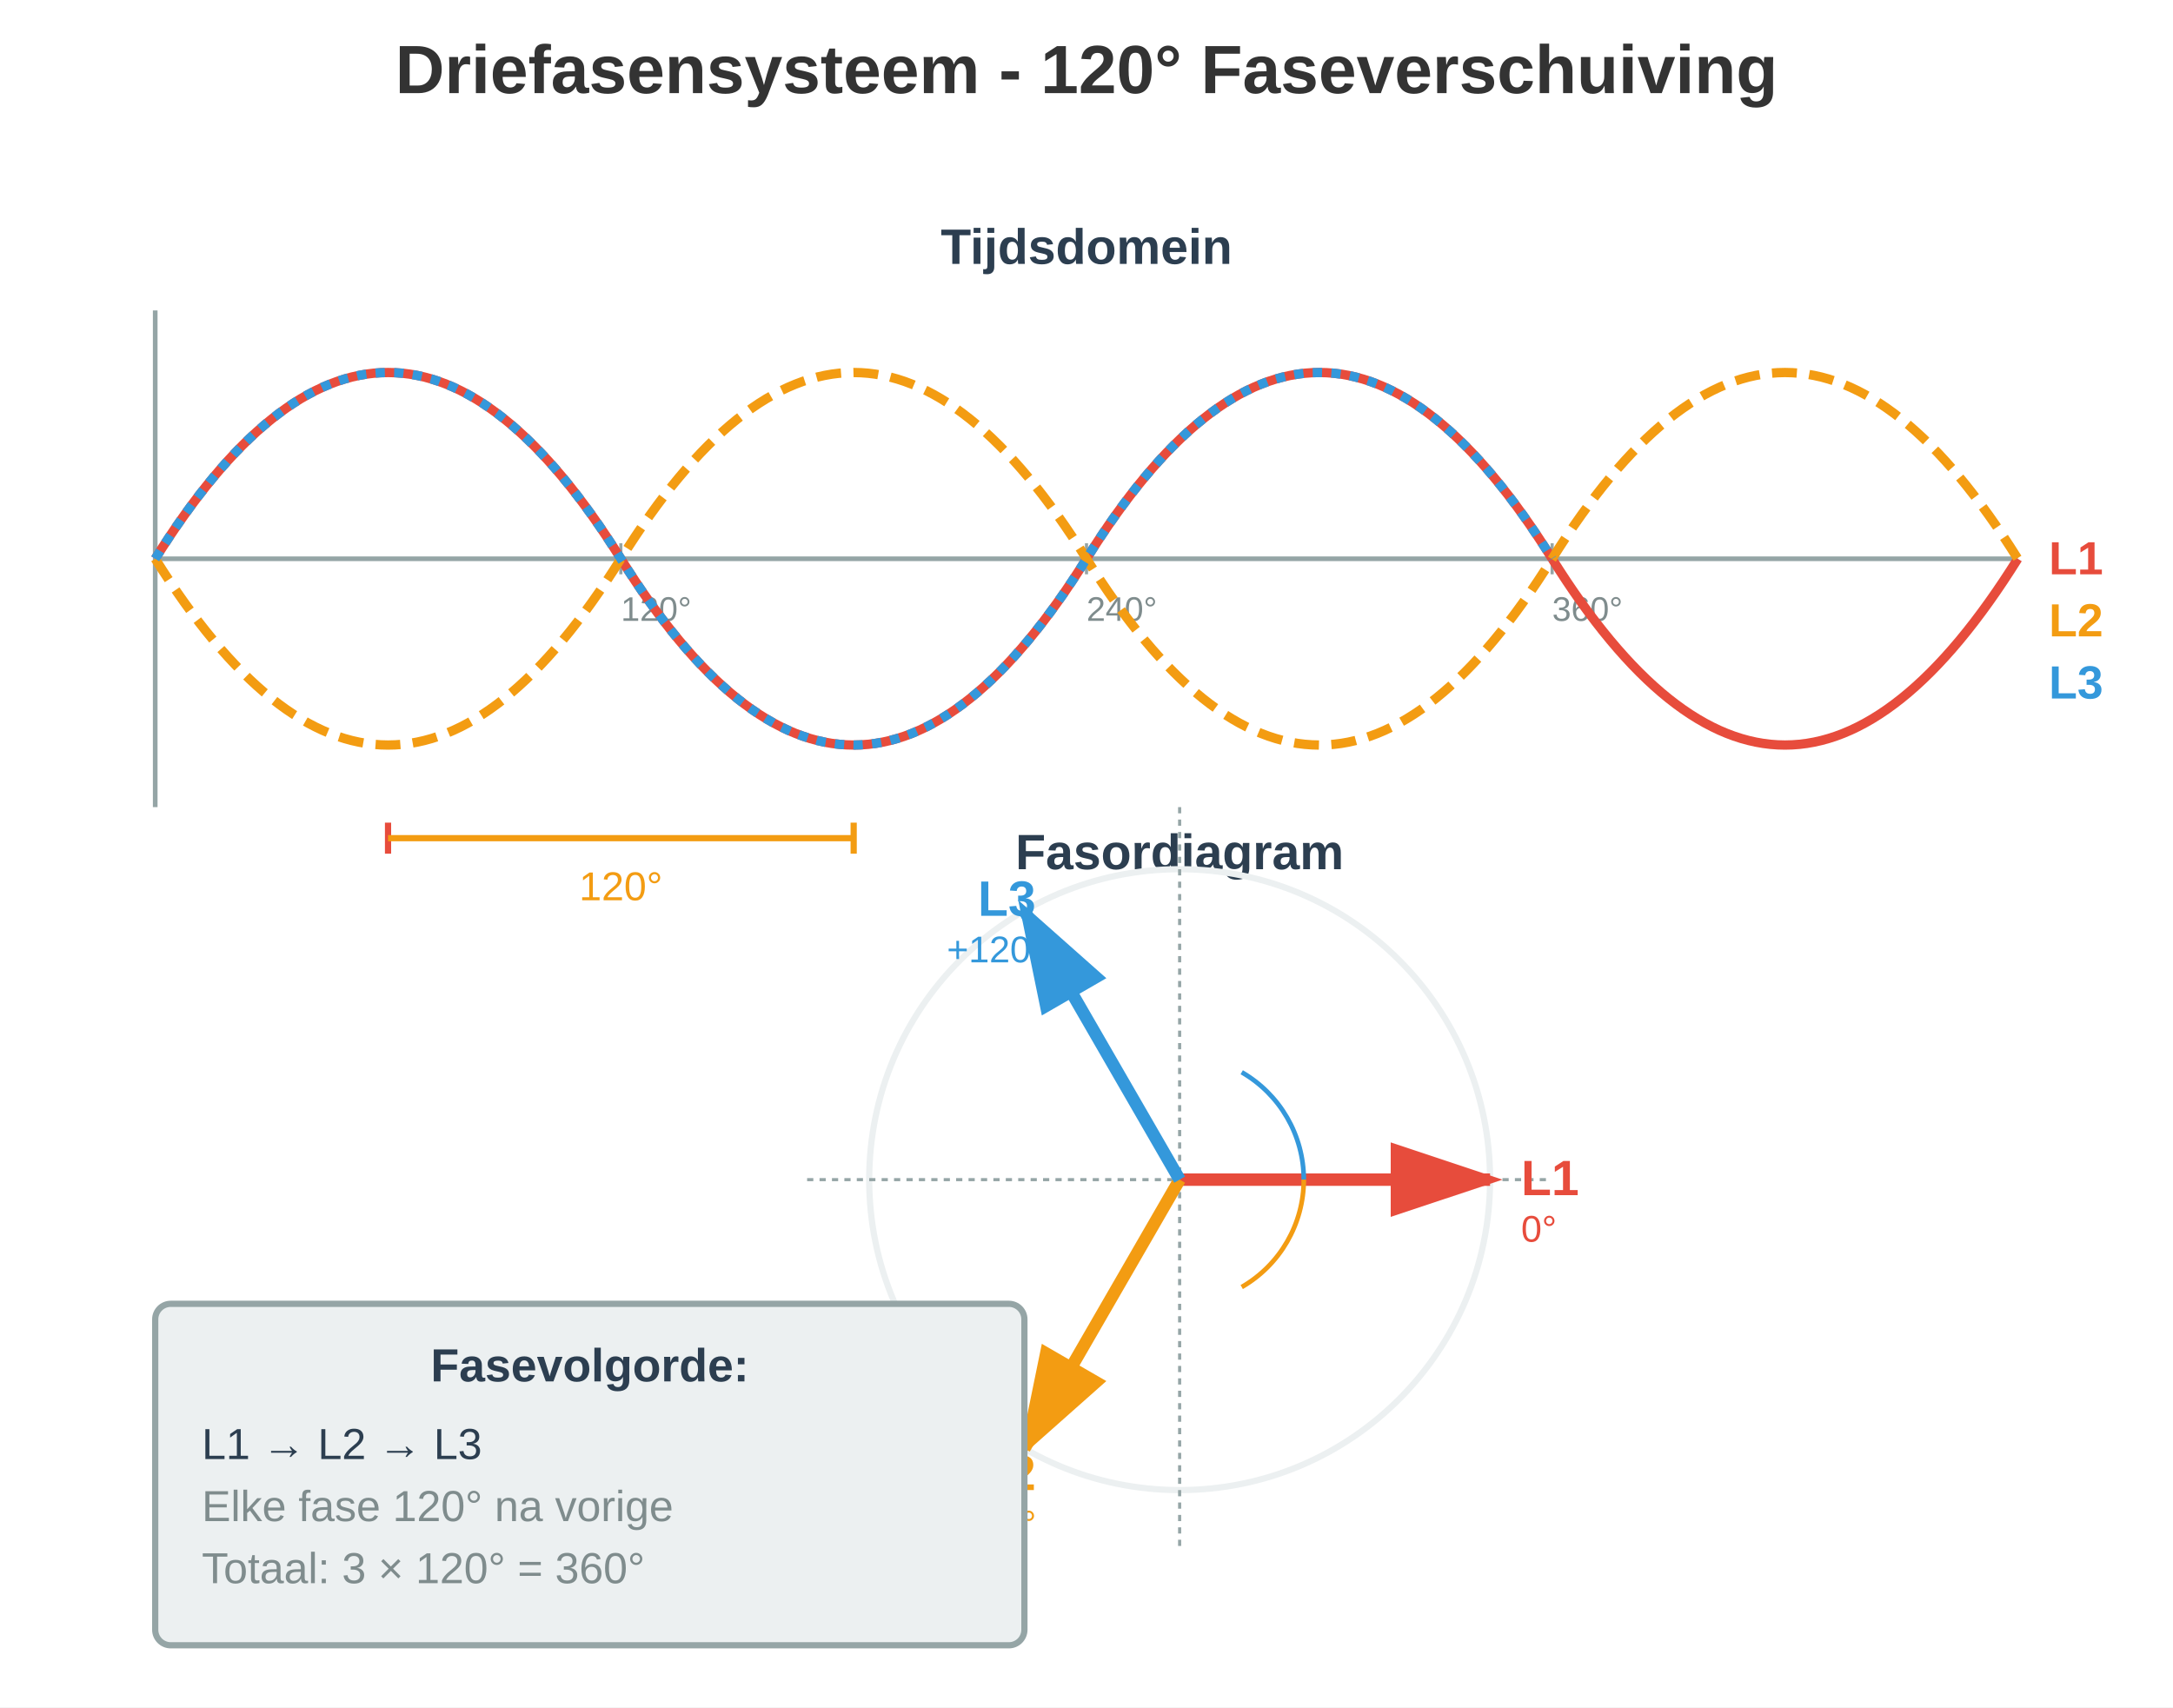
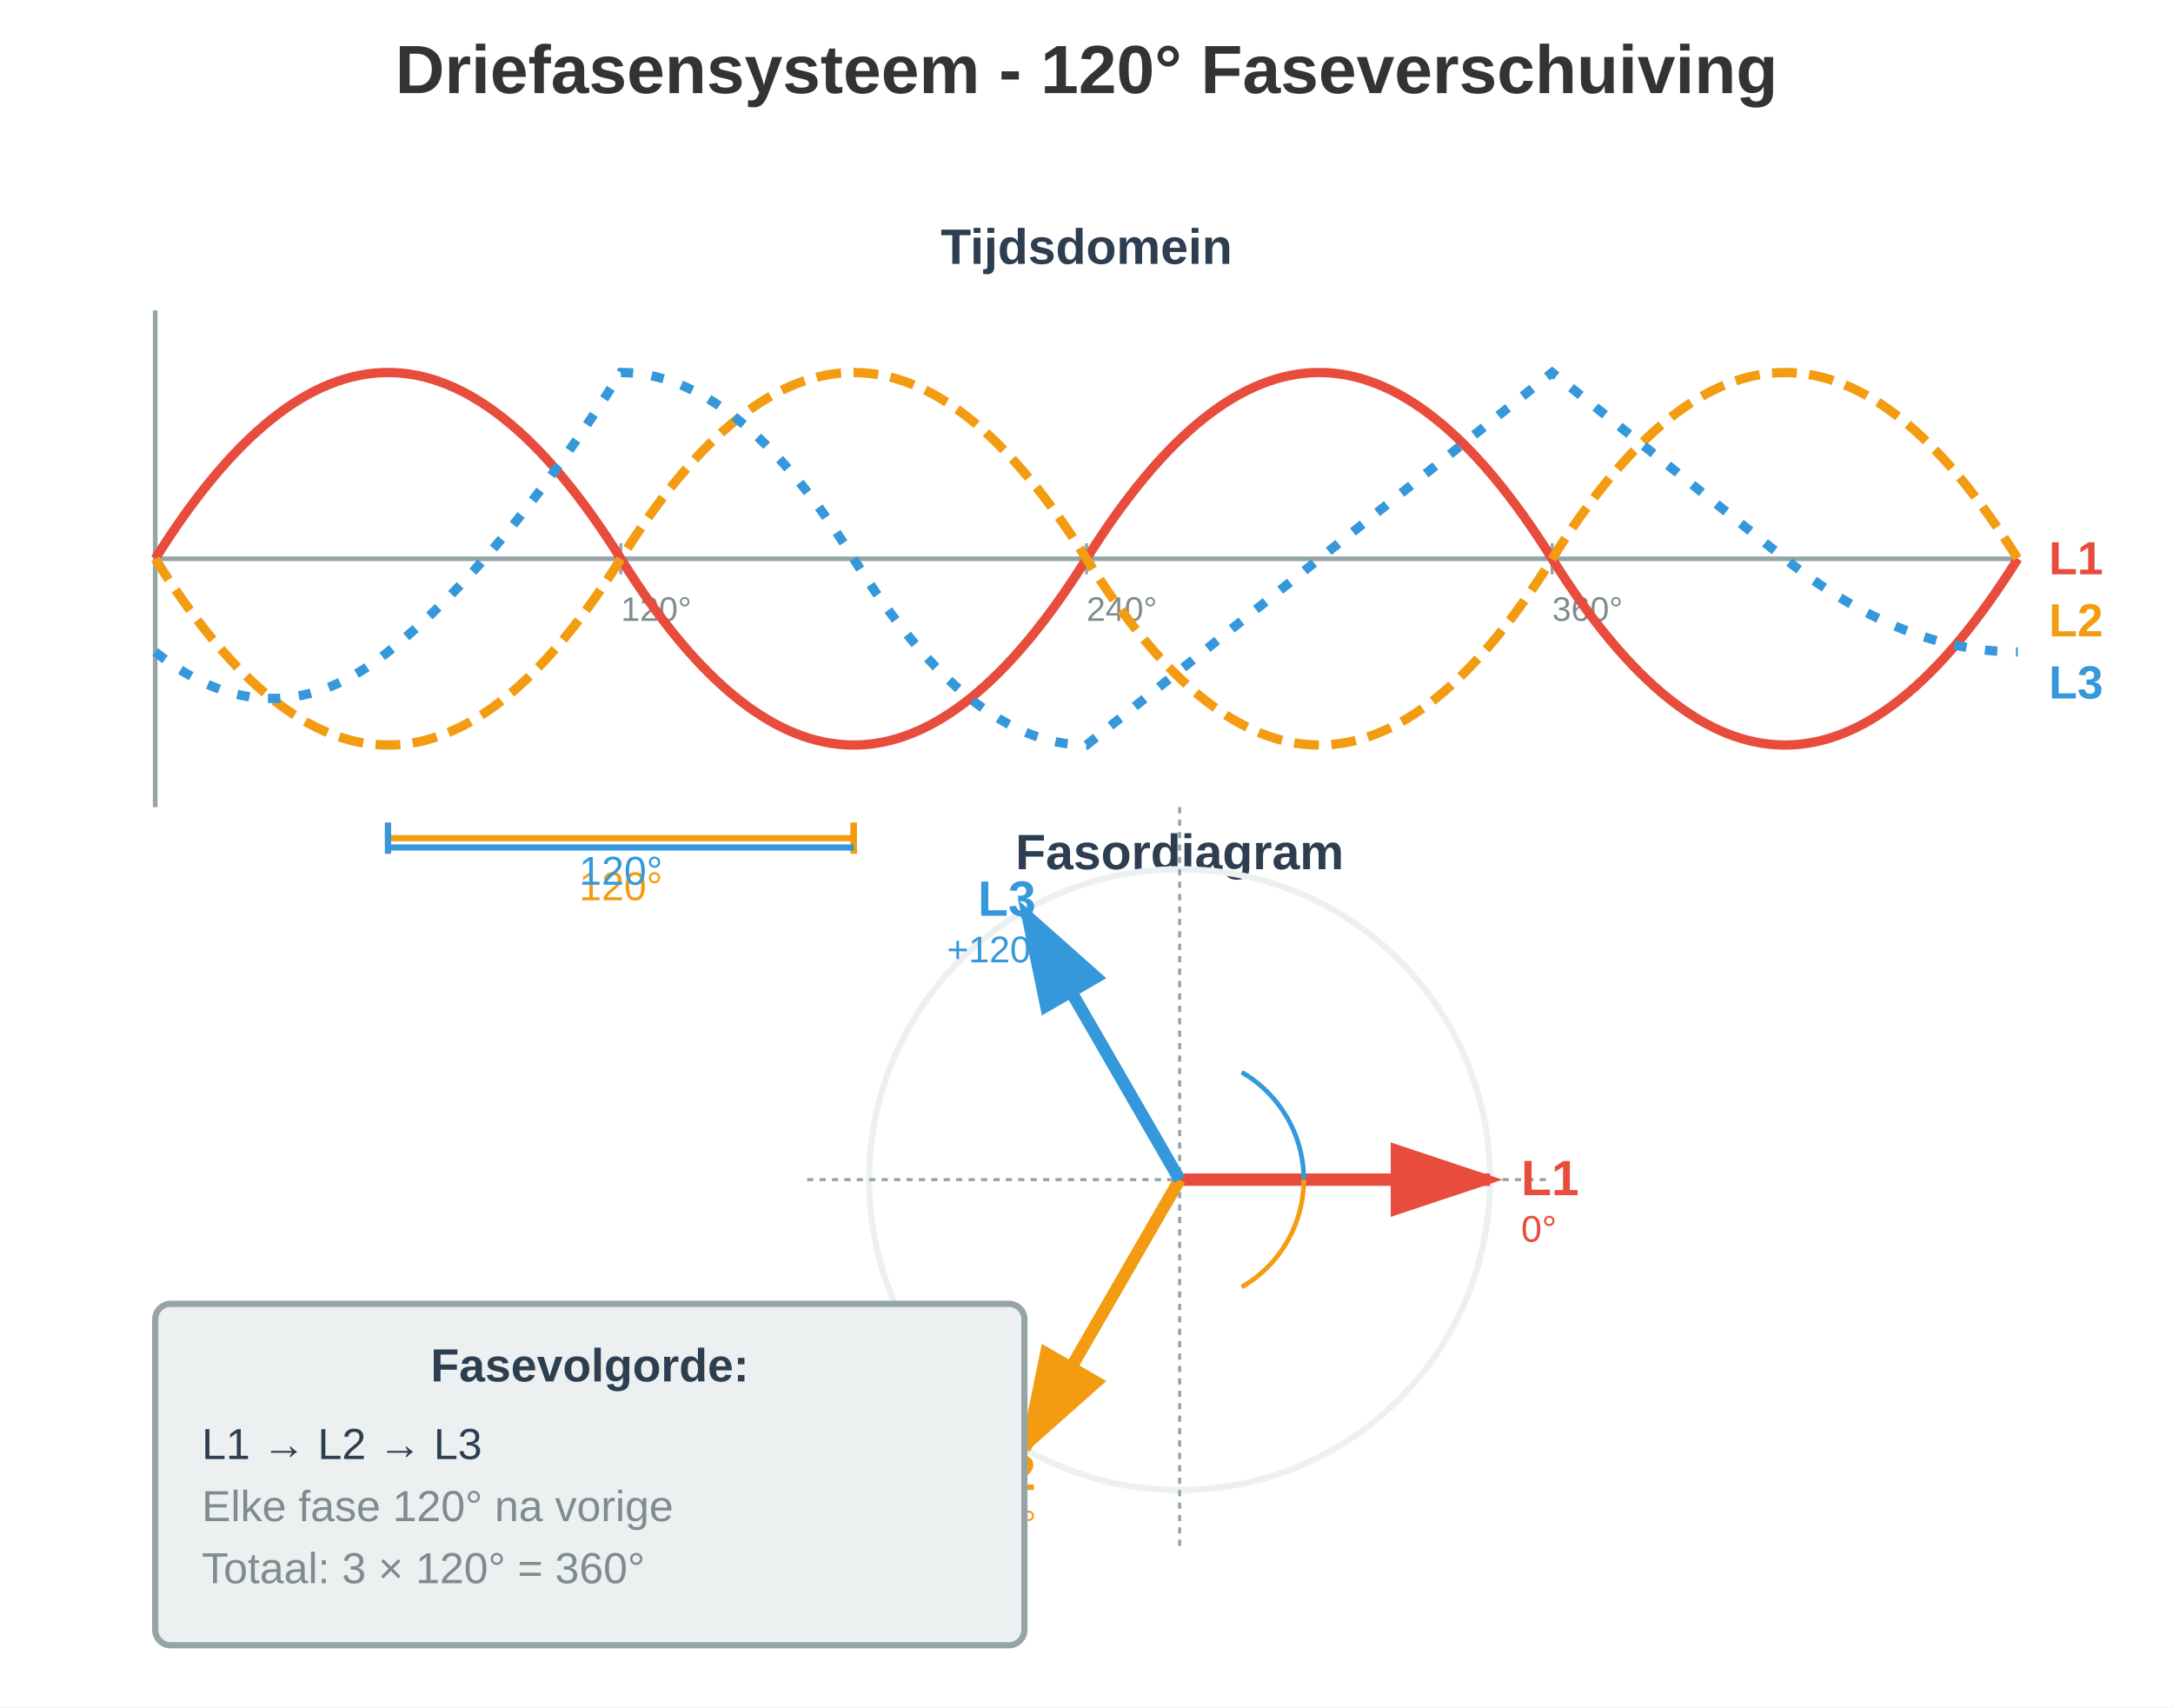
<svg xmlns="http://www.w3.org/2000/svg" viewBox="0 0 700 550">
  <rect width="700" height="550" fill="white" />
  <text x="350" y="30" font-family="Arial, sans-serif" font-size="22" font-weight="bold" text-anchor="middle" fill="#333">Driefasensysteem - 120° Faseverschuiving</text>
  <g transform="translate(50, 100)">
    <text x="300" y="-15" font-family="Arial, sans-serif" font-size="16" font-weight="bold" text-anchor="middle" fill="#2c3e50">Tijdsdomein</text>
    <line x1="0" y1="80" x2="600" y2="80" stroke="#95a5a6" stroke-width="1.5" />
    <line x1="0" y1="0" x2="0" y2="160" stroke="#95a5a6" stroke-width="1.5" />
    <text x="150" y="100" font-family="Arial, sans-serif" font-size="11" fill="#7f8c8d">120°</text>
    <text x="300" y="100" font-family="Arial, sans-serif" font-size="11" fill="#7f8c8d">240°</text>
    <text x="450" y="100" font-family="Arial, sans-serif" font-size="11" fill="#7f8c8d">360°</text>
    <line x1="150" y1="75" x2="150" y2="85" stroke="#95a5a6" stroke-width="1" />
    <line x1="300" y1="75" x2="300" y2="85" stroke="#95a5a6" stroke-width="1" />
    <line x1="450" y1="75" x2="450" y2="85" stroke="#95a5a6" stroke-width="1" />
    <path d="M 0 80 Q 37.5 20, 75 20 T 150 80 Q 187.5 140, 225 140 T 300 80 Q 337.5 20, 375 20 T 450 80 Q 487.5 140, 525 140 T 600 80" fill="none" stroke="#e74c3c" stroke-width="3" />
    <text x="610" y="85" font-family="Arial, sans-serif" font-size="15" font-weight="bold" fill="#e74c3c">L1</text>
    <path d="M 0 80 Q 37.5 140, 75 140 T 150 80 Q 187.5 20, 225 20 T 300 80 Q 337.5 140, 375 140 T 450 80 Q 487.5 20, 525 20 T 600 80" fill="none" stroke="#f39c12" stroke-width="3" stroke-dasharray="8,4" />
    <text x="610" y="105" font-family="Arial, sans-serif" font-size="15" font-weight="bold" fill="#f39c12">L2</text>
-     <path d="M 0 80 Q 37.5 20, 75 20 T 150 80 Q 187.5 140, 225 140 T 300 80 Q 337.5 20, 375 20 T 450 80" fill="none" stroke="#3498db" stroke-width="3" stroke-dasharray="3,3" />
+     <path d="M 0 110 Q 37.5 140, 75 110 T 150 20 Q 187.5 20, 225 80 T 300 140 Q 337.5 110, 375 80 T 450 20 Q 487.5 50, 525 80 T 600 110" fill="none" stroke="#3498db" stroke-width="3" stroke-dasharray="4,6" />
    <text x="610" y="125" font-family="Arial, sans-serif" font-size="15" font-weight="bold" fill="#3498db">L3</text>
    <line x1="75" y1="165" x2="75" y2="175" stroke="#e74c3c" stroke-width="2" />
    <line x1="225" y1="165" x2="225" y2="175" stroke="#f39c12" stroke-width="2" />
    <line x1="75" y1="170" x2="225" y2="170" stroke="#f39c12" stroke-width="2" />
    <text x="150" y="190" font-family="Arial, sans-serif" font-size="13" text-anchor="middle" fill="#f39c12">120°</text>
+     <line x1="225" y1="165" x2="225" y2="175" stroke="#f39c12" stroke-width="2" />
+     <line x1="75" y1="165" x2="75" y2="175" stroke="#3498db" stroke-width="2" />
+     <line x1="225" y1="173" x2="75" y2="173" stroke="#3498db" stroke-width="2" />
+     <text x="150" y="185" font-family="Arial, sans-serif" font-size="13" text-anchor="middle" fill="#3498db">120°</text>
  </g>
  <g transform="translate(380, 380)">
    <text x="0" y="-100" font-family="Arial, sans-serif" font-size="16" font-weight="bold" text-anchor="middle" fill="#2c3e50">Fasordiagram</text>
    <circle cx="0" cy="0" r="100" fill="none" stroke="#ecf0f1" stroke-width="2" />
    <line x1="-120" y1="0" x2="120" y2="0" stroke="#95a5a6" stroke-width="1" stroke-dasharray="2,2" />
    <line x1="0" y1="-120" x2="0" y2="120" stroke="#95a5a6" stroke-width="1" stroke-dasharray="2,2" />
    <defs>
      <marker id="arrow-red" markerWidth="10" markerHeight="10" refX="8" refY="3" orient="auto">
        <path d="M0,0 L0,6 L9,3 z" fill="#e74c3c" />
      </marker>
      <marker id="arrow-orange" markerWidth="10" markerHeight="10" refX="8" refY="3" orient="auto">
        <path d="M0,0 L0,6 L9,3 z" fill="#f39c12" />
      </marker>
      <marker id="arrow-blue" markerWidth="10" markerHeight="10" refX="8" refY="3" orient="auto">
        <path d="M0,0 L0,6 L9,3 z" fill="#3498db" />
      </marker>
    </defs>
    <line x1="0" y1="0" x2="100" y2="0" stroke="#e74c3c" stroke-width="4" marker-end="url(#arrow-red)" />
    <text x="110" y="5" font-family="Arial, sans-serif" font-size="16" font-weight="bold" fill="#e74c3c">L1</text>
    <text x="110" y="20" font-family="Arial, sans-serif" font-size="12" fill="#e74c3c">0°</text>
    <line x1="0" y1="0" x2="-50" y2="86.6" stroke="#f39c12" stroke-width="4" marker-end="url(#arrow-orange)" />
    <text x="-65" y="100" font-family="Arial, sans-serif" font-size="16" font-weight="bold" fill="#f39c12">L2</text>
    <text x="-75" y="115" font-family="Arial, sans-serif" font-size="12" fill="#f39c12">-120°</text>
    <line x1="0" y1="0" x2="-50" y2="-86.6" stroke="#3498db" stroke-width="4" marker-end="url(#arrow-blue)" />
    <text x="-65" y="-85" font-family="Arial, sans-serif" font-size="16" font-weight="bold" fill="#3498db">L3</text>
    <text x="-75" y="-70" font-family="Arial, sans-serif" font-size="12" fill="#3498db">+120°</text>
    <path d="M 40 0 A 40 40 0 0 0 20 -34.6" fill="none" stroke="#3498db" stroke-width="1.5" />
    <path d="M 40 0 A 40 40 0 0 1 20 34.6" fill="none" stroke="#f39c12" stroke-width="1.5" />
  </g>
  <g transform="translate(50, 420)">
    <rect x="0" y="0" width="280" height="110" fill="#ecf0f1" stroke="#95a5a6" stroke-width="2" rx="5" />
    <text x="140" y="25" font-family="Arial, sans-serif" font-size="15" font-weight="bold" text-anchor="middle" fill="#2c3e50">Fasevolgorde:</text>
    <text x="15" y="50" font-family="Arial, sans-serif" font-size="14" fill="#2c3e50">L1 → L2 → L3</text>
    <text x="15" y="70" font-family="Arial, sans-serif" font-size="14" fill="#7f8c8d">Elke fase 120° na vorige</text>
    <text x="15" y="90" font-family="Arial, sans-serif" font-size="14" fill="#7f8c8d">Totaal: 3 × 120° = 360°</text>
  </g>
</svg>
